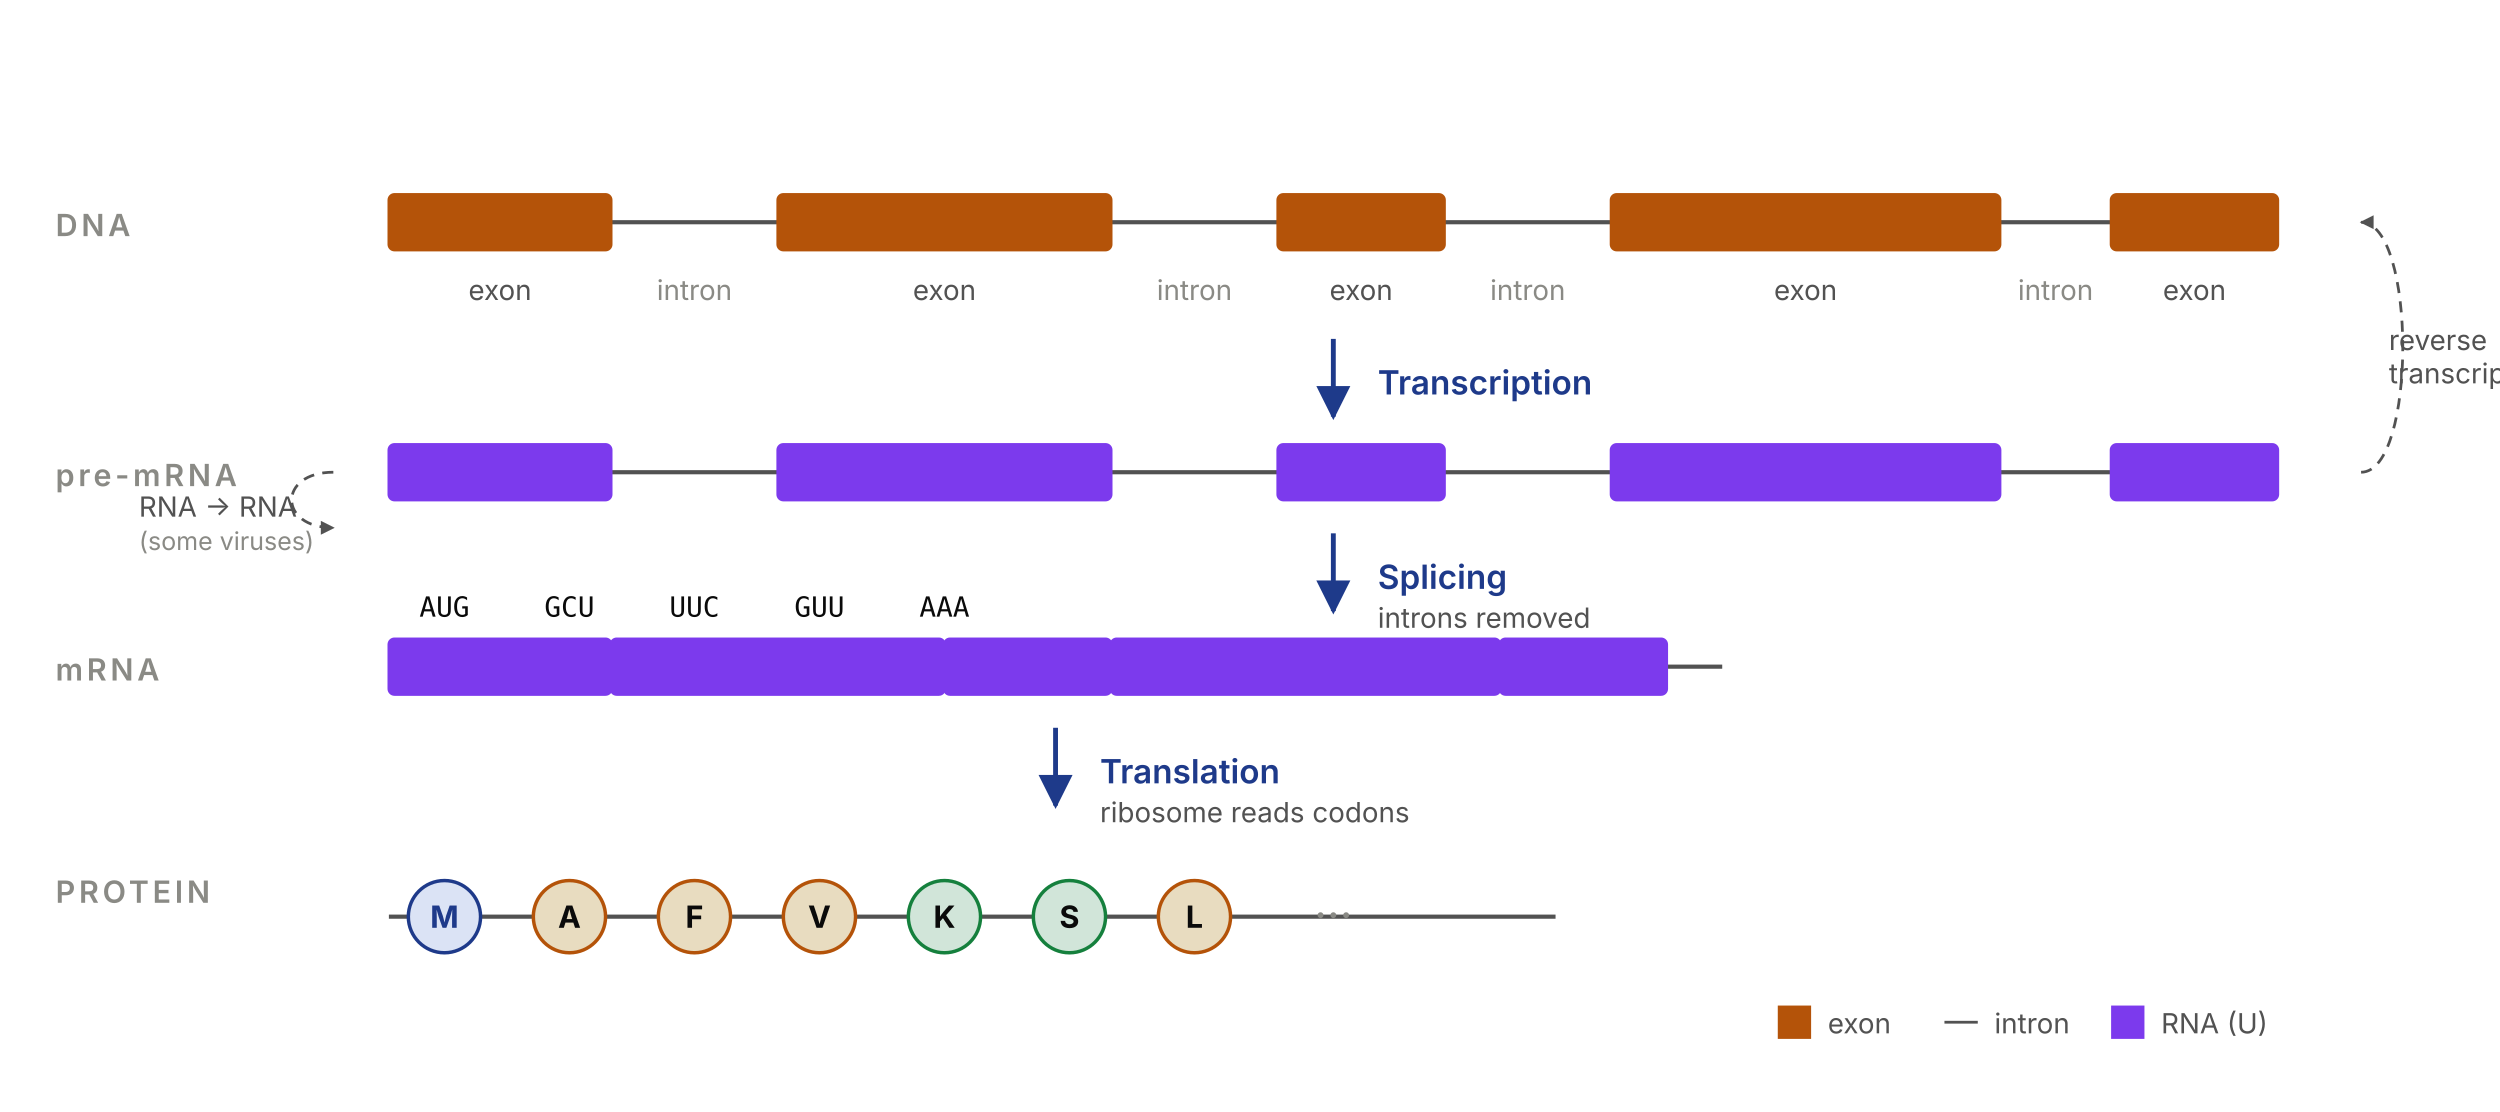
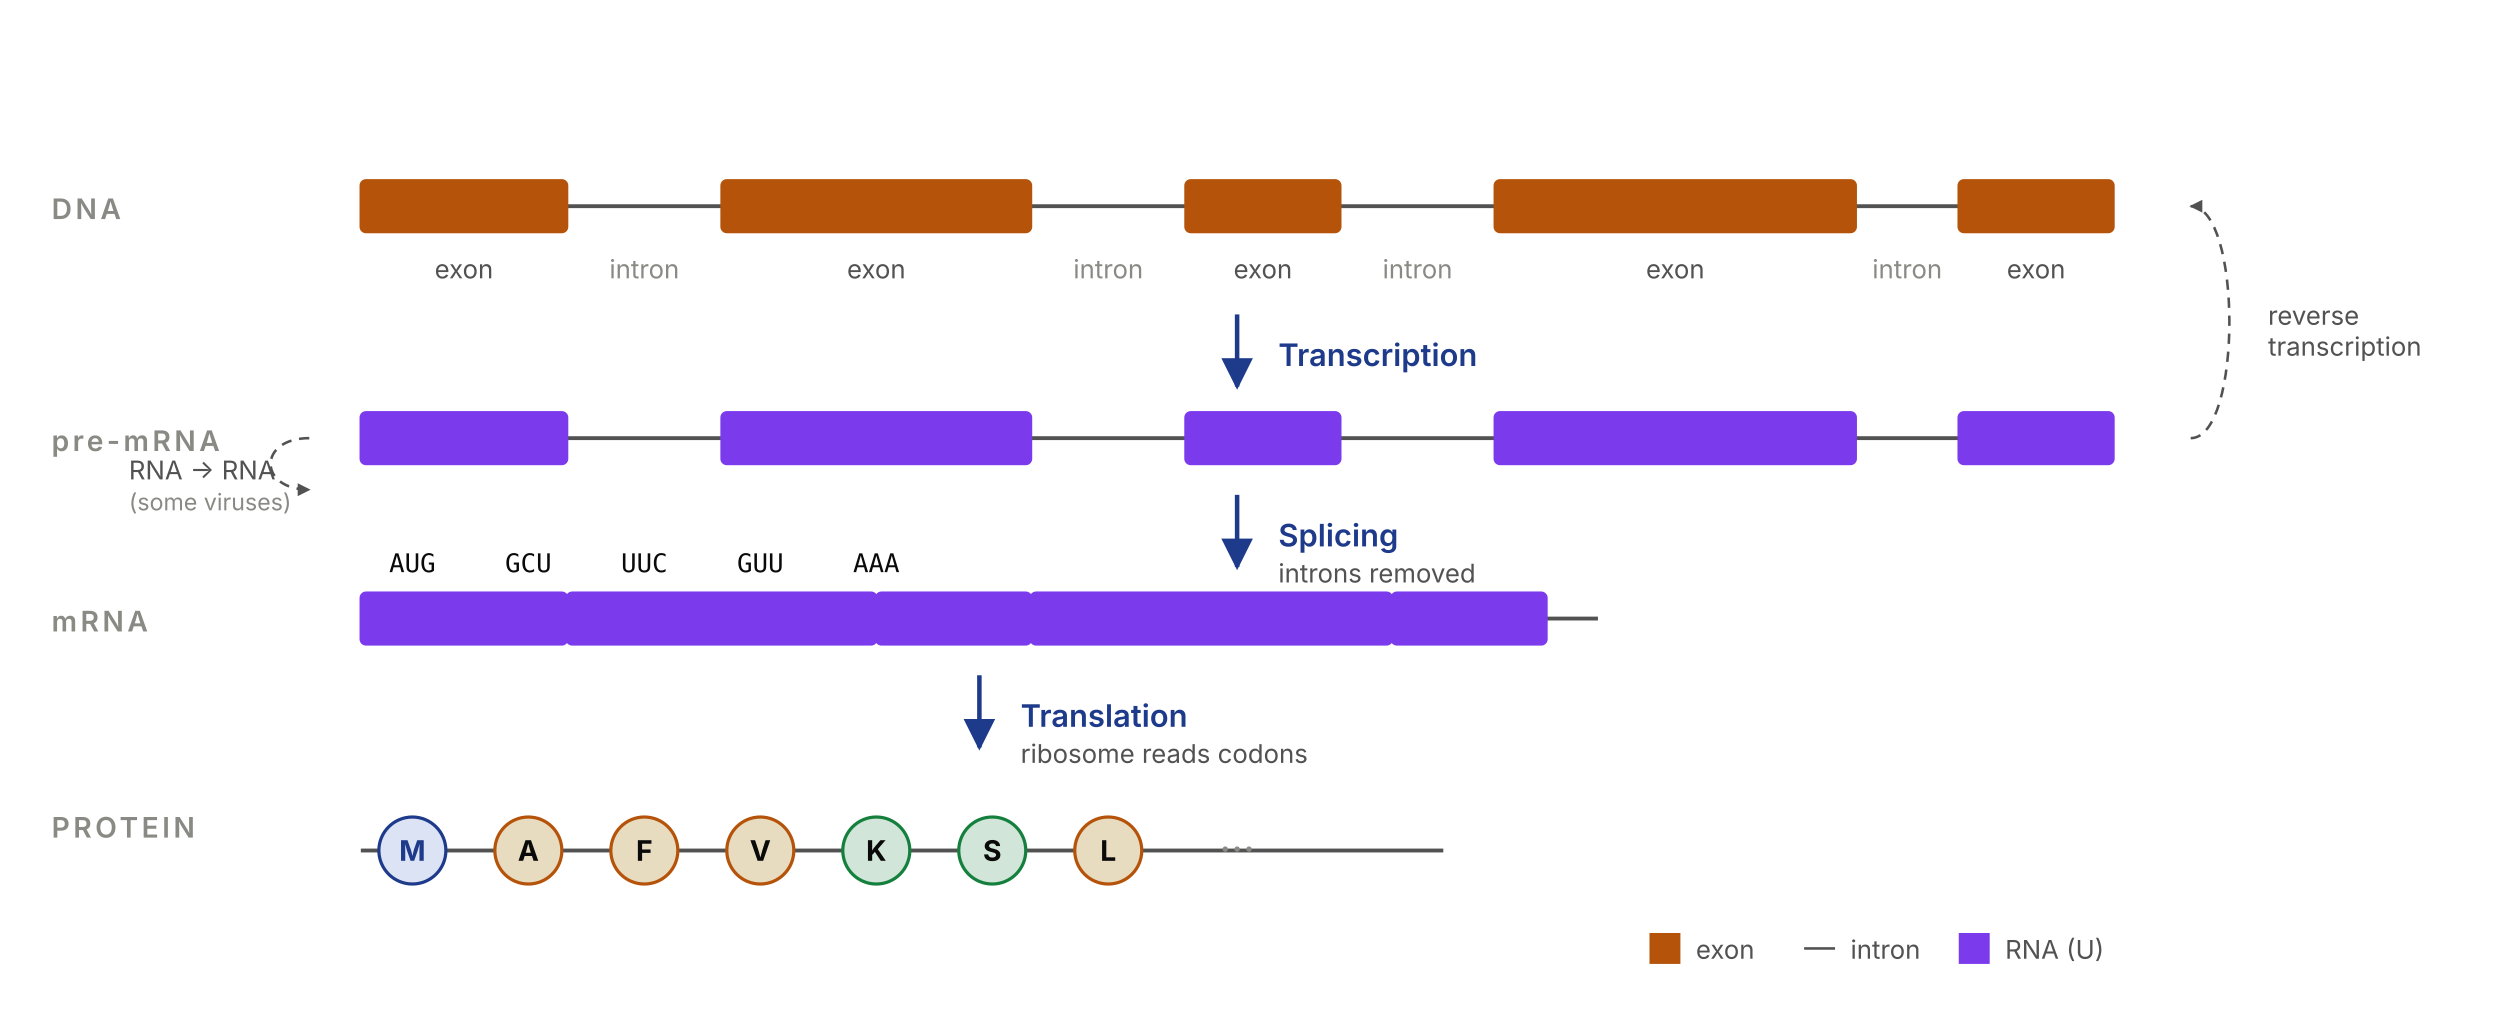
- <svg xmlns="http://www.w3.org/2000/svg" viewBox="0 0 900 400" role="img" aria-labelledby="t d">
+ <svg xmlns="http://www.w3.org/2000/svg" viewBox="0 0 970 400" role="img" aria-labelledby="t d">
  <defs>
    <marker id="arrow-accent" viewBox="0 0 10 10" refX="9" refY="5" markerWidth="7" markerHeight="7" orient="auto-start-reverse">
      <path d="M 0 0 L 10 5 L 0 10 z" fill="#1e3a8a" />
    </marker>
    <marker id="arrow-muted-sm" viewBox="0 0 10 10" refX="9" refY="5" markerWidth="5" markerHeight="5" orient="auto-start-reverse">
      <path d="M 0 0 L 10 5 L 0 10 z" fill="#525252" />
    </marker>
  </defs>
  <g font-family="Inter, sans-serif" font-size="11" font-weight="600" fill="#8a8a85" letter-spacing="0.12em">
    <text x="20" y="85">DNA</text>
    <text x="20" y="175">pre-mRNA</text>
    <text x="20" y="245">mRNA</text>
    <text x="20" y="325">PROTEIN</text>
  </g>
  <g>
    <line x1="140" y1="80" x2="820" y2="80" stroke="#525252" stroke-width="1.5" />
    <g fill="#b45309" stroke="#b45309" stroke-width="1">
      <rect x="140" y="70" width="80" height="20" rx="2" />
      <rect x="280" y="70" width="120" height="20" rx="2" />
      <rect x="460" y="70" width="60" height="20" rx="2" />
      <rect x="580" y="70" width="140" height="20" rx="2" />
      <rect x="760" y="70" width="60" height="20" rx="2" />
    </g>
    <g font-family="Inter, sans-serif" font-size="10" fill="#525252">
      <text x="180" y="108" text-anchor="middle">exon</text>
      <text x="250" y="108" text-anchor="middle" fill="#8a8a85">intron</text>
      <text x="340" y="108" text-anchor="middle">exon</text>
      <text x="430" y="108" text-anchor="middle" fill="#8a8a85">intron</text>
      <text x="490" y="108" text-anchor="middle">exon</text>
      <text x="550" y="108" text-anchor="middle" fill="#8a8a85">intron</text>
      <text x="650" y="108" text-anchor="middle">exon</text>
      <text x="740" y="108" text-anchor="middle" fill="#8a8a85">intron</text>
      <text x="790" y="108" text-anchor="middle">exon</text>
    </g>
  </g>
  <g stroke="#1e3a8a" stroke-width="1.75" fill="none">
    <line x1="480" y1="122" x2="480" y2="150" marker-end="url(#arrow-accent)" />
  </g>
  <text x="496" y="142" font-family="Inter, sans-serif" font-size="12" font-weight="600" fill="#1e3a8a">Transcription</text>
  <g>
    <line x1="140" y1="170" x2="820" y2="170" stroke="#525252" stroke-width="1.5" />
    <g fill="#7c3aed" stroke="#7c3aed" stroke-width="1">
      <rect x="140" y="160" width="80" height="20" rx="2" />
      <rect x="280" y="160" width="120" height="20" rx="2" />
      <rect x="460" y="160" width="60" height="20" rx="2" />
      <rect x="580" y="160" width="140" height="20" rx="2" />
      <rect x="760" y="160" width="60" height="20" rx="2" />
    </g>
  </g>
  <g stroke="#1e3a8a" stroke-width="1.75" fill="none">
    <line x1="480" y1="192" x2="480" y2="220" marker-end="url(#arrow-accent)" />
  </g>
  <text x="496" y="212" font-family="Inter, sans-serif" font-size="12" font-weight="600" fill="#1e3a8a">Splicing</text>
  <text x="496" y="226" font-family="Inter, sans-serif" font-size="10" fill="#525252">introns removed</text>
  <g>
    <line x1="140" y1="240" x2="620" y2="240" stroke="#525252" stroke-width="1.5" />
    <g fill="#7c3aed" stroke="#7c3aed" stroke-width="1">
      <rect x="140" y="230" width="80" height="20" rx="2" />
      <rect x="220" y="230" width="120" height="20" rx="2" />
      <rect x="340" y="230" width="60" height="20" rx="2" />
      <rect x="400" y="230" width="140" height="20" rx="2" />
      <rect x="540" y="230" width="60" height="20" rx="2" />
    </g>
    <g font-family="JetBrains Mono, monospace" font-size="10" fill="#0a0a0a">
      <text x="160" y="222" text-anchor="middle">AUG</text>
      <text x="205" y="222" text-anchor="middle">GCU</text>
      <text x="250" y="222" text-anchor="middle">UUC</text>
      <text x="295" y="222" text-anchor="middle">GUU</text>
      <text x="340" y="222" text-anchor="middle">AAA</text>
    </g>
  </g>
  <g stroke="#1e3a8a" stroke-width="1.75" fill="none">
    <line x1="380" y1="262" x2="380" y2="290" marker-end="url(#arrow-accent)" />
  </g>
  <text x="396" y="282" font-family="Inter, sans-serif" font-size="12" font-weight="600" fill="#1e3a8a">Translation</text>
  <text x="396" y="296" font-family="Inter, sans-serif" font-size="10" fill="#525252">ribosome reads codons</text>
  <g>
    <line x1="140" y1="330" x2="560" y2="330" stroke="#525252" stroke-width="1.5" />
    <g>
      <circle cx="160" cy="330" r="13" fill="#dbe3f5" stroke="#1e3a8a" stroke-width="1.25" />
      <text x="160" y="334" font-family="Inter, sans-serif" font-size="11" font-weight="700" fill="#1e3a8a" text-anchor="middle">M</text>
      <circle cx="205" cy="330" r="13" fill="#e8dcc0" stroke="#b45309" stroke-width="1.25" />
      <text x="205" y="334" font-family="Inter, sans-serif" font-size="11" font-weight="700" fill="#0a0a0a" text-anchor="middle">A</text>
      <circle cx="250" cy="330" r="13" fill="#e8dcc0" stroke="#b45309" stroke-width="1.25" />
      <text x="250" y="334" font-family="Inter, sans-serif" font-size="11" font-weight="700" fill="#0a0a0a" text-anchor="middle">F</text>
      <circle cx="295" cy="330" r="13" fill="#e8dcc0" stroke="#b45309" stroke-width="1.25" />
      <text x="295" y="334" font-family="Inter, sans-serif" font-size="11" font-weight="700" fill="#0a0a0a" text-anchor="middle">V</text>
      <circle cx="340" cy="330" r="13" fill="#d1e5d9" stroke="#15803d" stroke-width="1.25" />
      <text x="340" y="334" font-family="Inter, sans-serif" font-size="11" font-weight="700" fill="#0a0a0a" text-anchor="middle">K</text>
      <circle cx="385" cy="330" r="13" fill="#d1e5d9" stroke="#15803d" stroke-width="1.25" />
      <text x="385" y="334" font-family="Inter, sans-serif" font-size="11" font-weight="700" fill="#0a0a0a" text-anchor="middle">S</text>
      <circle cx="430" cy="330" r="13" fill="#e8dcc0" stroke="#b45309" stroke-width="1.25" />
      <text x="430" y="334" font-family="Inter, sans-serif" font-size="11" font-weight="700" fill="#0a0a0a" text-anchor="middle">L</text>
      <text x="480" y="335" font-family="Inter, sans-serif" font-size="16" fill="#8a8a85" text-anchor="middle">···</text>
    </g>
  </g>
  <g stroke="#525252" stroke-width="1" fill="none" stroke-dasharray="4 3">
    <path d="M 850 170 C 870 170, 870 80, 850 80" marker-end="url(#arrow-muted-sm)" />
  </g>
-   <text x="860" y="126" font-family="Inter, sans-serif" font-size="10" fill="#525252">reverse</text>
-   <text x="860" y="138" font-family="Inter, sans-serif" font-size="10" fill="#525252">transcription</text>
+   <text x="880" y="126" font-family="Inter, sans-serif" font-size="10" fill="#525252">reverse</text>
+   <text x="880" y="138" font-family="Inter, sans-serif" font-size="10" fill="#525252">transcription</text>
  <g stroke="#525252" stroke-width="1" fill="none" stroke-dasharray="4 3">
    <path d="M 120 170 C 100 170, 100 190, 120 190" marker-end="url(#arrow-muted-sm)" />
  </g>
  <text x="50" y="186" font-family="Inter, sans-serif" font-size="10" fill="#525252">RNA → RNA</text>
  <text x="50" y="198" font-family="Inter, sans-serif" font-size="9" fill="#8a8a85">(some viruses)</text>
  <g font-family="Inter, sans-serif" font-size="10" fill="#525252">
    <rect x="640" y="362" width="12" height="12" fill="#b45309" />
    <text x="658" y="372">exon</text>
    <line x1="700" y1="368" x2="712" y2="368" stroke="#525252" stroke-width="1" />
    <text x="718" y="372">intron</text>
    <rect x="760" y="362" width="12" height="12" fill="#7c3aed" />
    <text x="778" y="372">RNA (U)</text>
  </g>
</svg>
